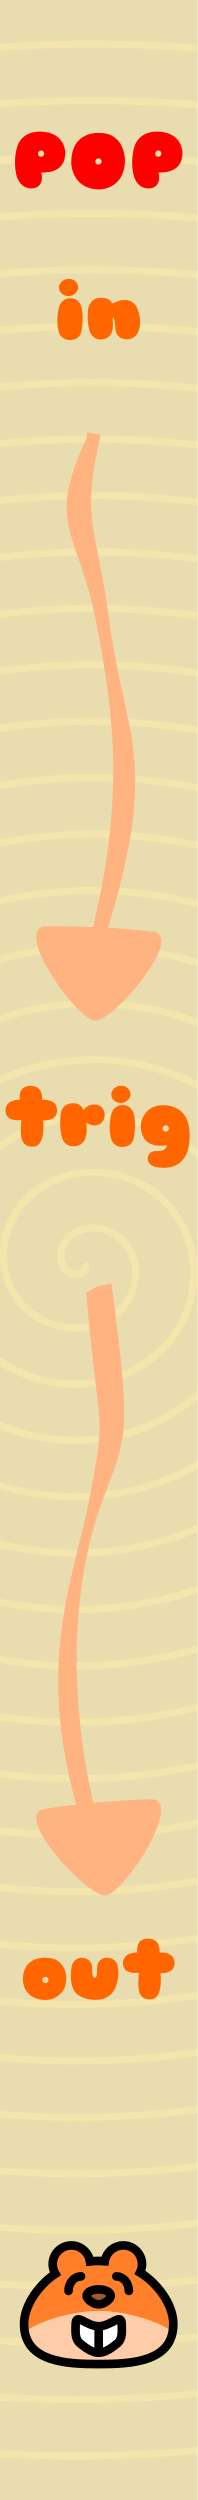
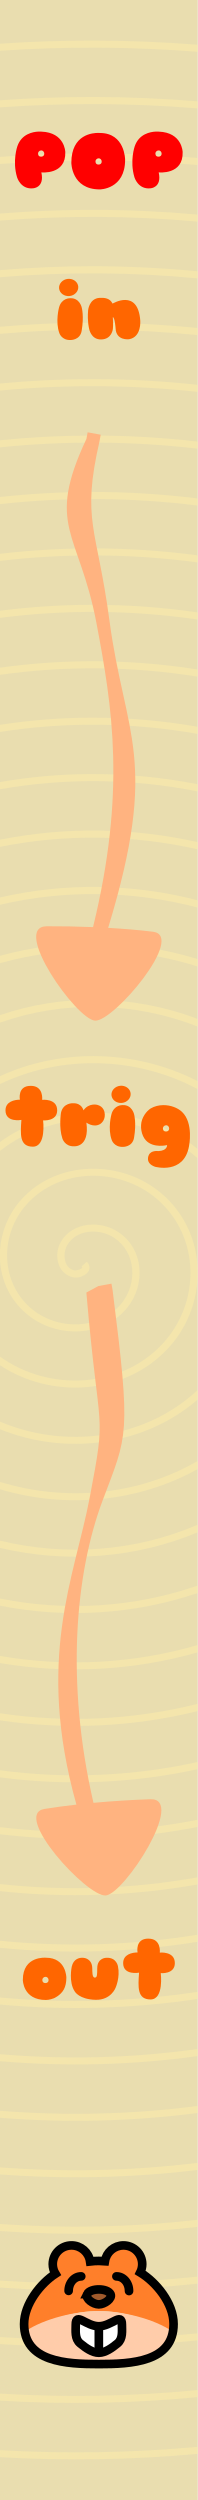
- <svg xmlns="http://www.w3.org/2000/svg" width="30" height="380" viewBox="0 0 7.937 100.542" version="1.1" id="svg8">
-   <defs id="defs2">
-     <marker style="overflow:visible" id="marker4119" refX="0.0" refY="0.0" orient="auto">
-       <path transform="scale(0.8)" style="fill-rule:evenodd;stroke:#ffeca2;stroke-width:1pt;stroke-opacity:1;fill:#ffeca2;fill-opacity:1" d="M 5.77,0.0 L -2.88,5.0 L -2.88,-5.0 L 5.77,0.0 z " id="path4117" />
-     </marker>
-     <marker style="overflow:visible" id="marker4079" refX="0.0" refY="0.0" orient="auto">
-       <path transform="scale(0.8) translate(7.4, 1)" style="fill-rule:evenodd;stroke:#ffeca2;stroke-width:1pt;stroke-opacity:1;fill:#ffeca2;fill-opacity:1" d="M -2.5,-1.0 C -2.5,1.76 -4.74,4.0 -7.5,4.0 C -10.26,4.0 -12.5,1.76 -12.5,-1.0 C -12.5,-3.76 -10.26,-6.0 -7.5,-6.0 C -4.74,-6.0 -2.5,-3.76 -2.5,-1.0 z " id="path4077" />
-     </marker>
-     <marker orient="auto" refY="0.0" refX="0.0" id="TriangleOutL" style="overflow:visible">
-       <path id="path1113" d="M 5.77,0.0 L -2.88,5.0 L -2.88,-5.0 L 5.77,0.0 z " style="fill-rule:evenodd;stroke:#000000;stroke-width:1pt;stroke-opacity:1;fill:#000000;fill-opacity:1" transform="scale(0.8)" />
-     </marker>
-     <marker orient="auto" refY="0.0" refX="0.0" id="TriangleInL" style="overflow:visible">
-       <path id="path1104" d="M 5.77,0.0 L -2.88,5.0 L -2.88,-5.0 L 5.77,0.0 z " style="fill-rule:evenodd;stroke:#000000;stroke-width:1pt;stroke-opacity:1;fill:#000000;fill-opacity:1" transform="scale(-0.8)" />
-     </marker>
-     <clipPath clipPathUnits="userSpaceOnUse" id="clipPath858">
-       <rect d="m 3.542,199.841 -9.396,8.893 14.032,-4.597 -8.294,53.011 -1.07,41.394 -2.434,-2.341 -4.414,3.307 6.934,-55.907 z" y="196.458" x="1.5789471e-08" height="100.542" width="7.938" id="rect860" style="fill:none;stroke:none;stroke-width:0.374;stroke-opacity:1" />
-     </clipPath>
-   </defs>
-   <g id="layer1" transform="translate(0,-196.4583)">
-     <rect style="fill:#e9ddaf;stroke:none;stroke-width:0.372;stroke-opacity:1" id="rect4731" width="7.938" height="100.542" x="0" y="196.458" />
-     <path style="color:#000000;font-style:normal;font-variant:normal;font-weight:normal;font-stretch:normal;font-size:medium;line-height:normal;font-family:sans-serif;font-variant-ligatures:normal;font-variant-position:normal;font-variant-caps:normal;font-variant-numeric:normal;font-variant-alternates:normal;font-feature-settings:normal;text-indent:0;text-align:start;text-decoration:none;text-decoration-line:none;text-decoration-style:solid;text-decoration-color:#000000;letter-spacing:normal;word-spacing:normal;text-transform:none;writing-mode:lr-tb;direction:ltr;text-orientation:mixed;dominant-baseline:auto;baseline-shift:baseline;text-anchor:start;white-space:normal;shape-padding:0;clip-rule:nonzero;display:inline;overflow:visible;visibility:visible;opacity:1;isolation:auto;mix-blend-mode:normal;color-interpolation:sRGB;color-interpolation-filters:linearRGB;solid-color:#000000;solid-opacity:1;vector-effect:none;fill:#ffeeaa;fill-opacity:0.48;fill-rule:evenodd;stroke:none;stroke-width:0.287;stroke-linecap:butt;stroke-linejoin:miter;stroke-miterlimit:4;stroke-dasharray:none;stroke-dashoffset:0;stroke-opacity:1;color-rendering:auto;image-rendering:auto;shape-rendering:auto;text-rendering:auto;enable-background:accumulate" d="m 5.065,195.836 c -13.775,-0.33 -27.67,4.316 -38.223,14.055 -20.839,19.231 -21.75,52.133 -1.788,72.278 19.705,19.886 53.417,20.755 74.056,1.703 20.371,-18.805 21.261,-50.973 1.741,-70.666 -19.264,-19.435 -52.218,-20.282 -72.389,-1.655 -19.903,18.379 -20.771,49.814 -1.691,69.055 18.823,18.983 51.018,19.81 70.721,1.609 19.436,-17.954 20.278,-48.658 1.639,-67.448 -18.382,-18.532 -49.814,-19.334 -69.049,-1.559 -18.968,17.528 -19.789,47.498 -1.592,65.836 17.941,18.08 48.614,18.861 67.382,1.511 18.5,-17.102 19.299,-46.338 1.542,-64.225 -17.5,-17.628 -47.415,-18.389 -65.714,-1.466 -18.032,16.676 -18.808,45.181 -1.493,62.616 17.059,17.177 46.213,17.916 64.045,1.418 17.564,-16.251 18.319,-44.021 1.445,-61.004 -16.618,-16.725 -45.014,-17.442 -62.377,-1.37 -17.096,15.825 -17.827,42.861 -1.394,59.393 16.177,16.274 43.81,16.971 60.705,1.324 16.628,-15.399 17.338,-41.705 1.346,-57.786 -15.735,-15.822 -42.61,-16.495 -59.038,-1.274 -16.16,14.974 -16.847,40.545 -1.296,56.174 15.294,15.371 41.41,16.022 57.37,1.226 15.693,-14.548 16.357,-39.386 1.247,-54.563 -14.853,-14.919 -40.209,-15.55 -55.701,-1.18 -15.225,14.122 -15.868,38.228 -1.199,52.953 14.412,14.468 39.009,15.077 54.033,1.133 14.757,-13.696 15.376,-37.068 1.148,-51.342 -13.971,-14.016 -37.807,-14.603 -52.363,-1.085 -14.289,13.271 -14.885,35.908 -1.098,49.731 13.53,13.565 36.606,14.13 50.694,1.037 13.821,-12.845 14.396,-34.749 1.051,-48.119 -13.089,-13.113 -35.406,-13.658 -49.026,-0.991 -13.353,12.419 -13.906,33.593 -1.001,46.512 12.648,12.662 34.207,13.183 47.359,0.941 12.885,-11.993 13.415,-32.433 0.951,-44.901 -12.207,-12.21 -33.005,-12.711 -45.689,-0.895 -12.418,11.568 -12.927,31.275 -0.904,43.291 11.765,11.758 31.805,12.238 44.022,0.847 11.95,-11.142 12.434,-30.116 0.852,-41.68 -11.324,-11.307 -30.604,-11.764 -42.352,-0.799 -11.482,10.716 -11.943,28.956 -0.802,40.068 10.883,10.855 29.402,11.291 40.682,0.752 11.014,-10.291 11.455,-27.796 0.755,-38.457 -10.442,-10.404 -28.202,-10.82 -39.015,-0.706 -10.546,9.865 -10.964,26.641 -0.705,36.85 10.001,9.952 27.003,10.344 37.347,0.656 10.078,-9.439 10.474,-25.481 0.656,-35.238 -9.56,-9.501 -25.801,-9.871 -35.678,-0.608 -9.61,9.013 -9.983,24.321 -0.606,33.627 9.119,9.049 24.6,9.399 34.008,0.562 9.143,-8.587 9.493,-23.163 0.557,-32.018 -8.677,-8.598 -23.4,-8.926 -32.34,-0.514 -8.675,8.162 -9.002,22.004 -0.507,30.406 8.236,8.146 22.198,8.453 30.671,0.466 8.207,-7.736 8.514,-20.846 0.459,-28.797 -7.795,-7.695 -20.999,-7.979 -29.003,-0.418 -7.739,7.31 -8.024,19.688 -0.41,27.188 7.354,7.243 19.8,7.506 27.336,0.371 7.271,-6.884 7.531,-18.529 0.358,-25.576 -6.913,-6.792 -18.596,-7.033 -25.664,-0.323 -6.803,6.458 -7.043,17.369 -0.311,23.965 6.471,6.34 17.396,6.559 23.996,0.275 6.336,-6.033 6.552,-16.21 0.261,-22.353 -6.03,-5.889 -16.197,-6.088 -22.329,-0.229 -5.868,5.607 -6.062,15.052 -0.211,20.744 5.589,5.437 14.998,5.615 20.661,0.181 5.4,-5.181 5.57,-13.895 0.16,-19.135 -5.147,-4.986 -13.794,-5.14 -18.99,-0.131 -4.932,4.755 -5.082,12.735 -0.112,17.523 4.706,4.534 12.595,4.667 17.322,0.083 4.464,-4.329 4.592,-11.576 0.063,-15.912 -4.265,-4.083 -11.396,-4.194 -15.655,-0.035 -3.997,3.903 -4.1,10.419 -0.011,14.303 3.823,3.632 10.195,3.719 13.985,-0.015 3.529,-3.477 3.61,-9.26 -0.039,-12.691 -3.382,-3.18 -8.996,-3.249 -12.318,0.06 -3.061,3.05 -3.121,8.103 0.088,11.082 2.94,2.729 7.798,2.775 10.65,-0.11 2.594,-2.624 2.63,-6.945 -0.14,-9.471 -2.498,-2.278 -6.598,-2.302 -8.98,0.16 -2.127,2.197 -2.14,5.789 0.192,7.861 2.056,1.827 5.399,1.829 7.311,-0.21 1.659,-1.77 1.651,-4.634 -0.244,-6.252 -1.612,-1.376 -4.204,-1.357 -5.643,0.262 -1.193,1.342 -1.162,3.481 0.3,4.641 1.168,0.927 3.013,0.886 3.976,-0.319 0.728,-0.911 0.673,-2.338 -0.365,-3.031 -0.36,-0.24 -0.812,-0.342 -1.24,-0.287 -0.428,0.055 -0.836,0.275 -1.068,0.679 -0.136,0.237 -0.181,0.535 -0.116,0.81 0.065,0.275 0.26,0.534 0.589,0.614 0.17,0.042 0.348,-0.005 0.498,-0.102 0.075,-0.049 0.147,-0.117 0.173,-0.219 0.026,-0.102 -0.016,-0.219 -0.099,-0.304 l -0.214,0.194 c 0.038,0.039 0.029,0.041 0.028,0.044 -6.975e-4,0.003 -0.012,0.026 -0.05,0.05 -0.075,0.048 -0.234,0.072 -0.265,0.065 -0.217,-0.053 -0.328,-0.204 -0.375,-0.404 -0.047,-0.2 -0.01,-0.444 0.086,-0.612 0.184,-0.321 0.499,-0.49 0.852,-0.535 0.353,-0.045 0.739,0.042 1.035,0.239 0.886,0.592 0.934,1.836 0.3,2.629 -0.853,1.068 -2.511,1.104 -3.559,0.273 -1.327,-1.053 -1.355,-3.013 -0.263,-4.241 1.327,-1.493 3.732,-1.509 5.227,-0.233 1.767,1.508 1.776,4.193 0.222,5.85 -1.798,1.918 -4.957,1.915 -6.897,0.192 -2.207,-1.962 -2.195,-5.376 -0.177,-7.462 2.268,-2.343 6.184,-2.32 8.566,-0.148 2.648,2.415 2.614,6.56 0.129,9.073 -2.737,2.768 -7.411,2.724 -10.236,0.102 -3.089,-2.867 -3.03,-7.742 -0.08,-10.682 3.205,-3.194 8.634,-3.129 11.901,-0.056 3.53,3.32 3.452,8.927 0.035,12.294 -3.674,3.619 -9.862,3.532 -13.571,0.009 -3.971,-3.772 -3.871,-10.11 0.013,-13.903 4.142,-4.045 11.09,-3.937 15.24,0.037 4.412,4.224 4.289,11.295 -0.063,15.514 -4.61,4.47 -12.315,4.34 -16.908,-0.085 -4.853,-4.675 -4.709,-12.478 0.11,-17.124 5.079,-4.896 13.544,-4.745 18.578,0.131 5.294,5.127 5.126,13.664 -0.16,18.735 -5.547,5.322 -14.772,5.148 -20.247,-0.179 -5.735,-5.579 -5.544,-14.847 0.209,-20.344 6.015,-5.747 16,-5.553 21.917,0.225 6.176,6.031 5.962,16.032 -0.259,21.956 -6.483,6.173 -17.226,5.957 -23.584,-0.273 -6.617,-6.482 -6.38,-17.218 0.308,-23.567 6.951,-6.598 18.452,-6.36 25.252,0.321 7.058,6.934 6.8,18.401 -0.356,25.177 -7.419,7.024 -19.681,6.766 -26.922,-0.366 -7.499,-7.386 -7.218,-19.587 0.406,-26.788 7.887,-7.45 20.907,-7.169 28.589,0.414 7.94,7.838 7.638,20.77 -0.453,28.397 -8.355,7.875 -22.135,7.575 -30.259,-0.46 -8.381,-8.289 -8.056,-21.956 0.503,-30.009 8.823,-8.301 23.362,-7.978 31.926,0.508 8.822,8.741 8.474,23.139 -0.552,31.618 -9.291,8.727 -24.588,8.382 -33.594,-0.556 -9.263,-9.192 -8.895,-24.323 0.6,-33.227 9.759,-9.152 25.816,-8.785 35.263,0.604 9.704,9.644 9.313,25.508 -0.649,34.839 -10.227,9.578 -27.045,9.189 -36.933,-0.652 -10.145,-10.096 -9.731,-26.692 0.699,-36.448 10.695,-10.004 28.273,-9.594 38.603,0.697 10.586,10.547 10.149,27.878 -0.749,38.059 -11.163,10.429 -29.5,9.998 -40.27,-0.745 -11.027,-10.999 -10.569,-29.063 0.796,-39.671 11.631,-10.855 30.728,-10.401 41.94,0.793 11.468,11.451 10.988,30.247 -0.846,41.28 -12.098,11.281 -31.954,10.807 -43.607,-0.839 -11.909,-11.902 -11.406,-31.432 0.895,-42.892 12.566,-11.706 33.181,-11.211 45.275,0.887 12.35,12.354 11.826,32.618 -0.943,44.503 -13.034,12.132 -34.411,11.614 -46.947,-0.935 -12.791,-12.805 -12.242,-33.802 0.994,-46.112 13.502,-12.558 35.638,-12.02 48.614,0.981 13.232,13.257 12.66,34.987 -1.044,47.724 -13.97,12.983 -36.864,12.421 -50.282,-1.031 -13.673,-13.709 -13.081,-36.171 1.092,-49.333 14.438,-13.409 38.093,-12.825 51.951,1.078 14.114,14.16 13.499,37.354 -1.141,50.942 -14.906,13.835 -39.319,13.231 -53.619,-1.124 -14.556,-14.612 -13.919,-38.54 1.189,-52.554 15.374,-14.261 40.548,-13.634 55.289,1.172 14.997,15.063 14.337,39.724 -1.238,54.163 -15.842,14.686 -41.774,14.04 -56.956,-1.218 -15.438,-15.515 -14.756,-40.909 1.288,-55.774 16.31,-15.112 43,-14.444 58.624,1.266 15.879,15.966 15.176,42.095 -1.335,57.386 -16.778,15.538 -44.231,14.847 -60.295,-1.314 -16.32,-16.418 -15.592,-43.281 1.387,-58.997 17.246,-15.963 45.457,-15.251 61.963,1.362 16.761,16.87 16.01,44.464 -1.437,60.607 -17.713,16.389 -46.684,15.655 -63.63,-1.409 -17.202,-17.321 -16.431,-45.648 1.484,-62.216 18.181,-16.815 47.912,-16.058 65.3,1.457 17.643,17.773 16.849,46.831 -1.534,63.825 -18.649,17.24 -49.139,16.464 -66.968,-1.503 -18.084,-18.224 -17.269,-48.017 1.581,-65.437 19.117,-17.666 50.367,-16.867 68.637,1.551 18.525,18.676 17.687,49.203 -1.631,67.048 -19.585,18.092 -51.596,17.271 -70.307,-1.599 -18.966,-19.127 -18.104,-50.386 1.683,-68.657 20.053,-18.517 52.822,-17.677 71.974,1.645 19.407,19.579 18.524,51.572 -1.73,70.269 -20.521,18.943 -54.051,18.08 -73.644,-1.693 -19.848,-20.031 -18.942,-52.758 1.78,-71.88 20.989,-19.369 55.277,-18.482 75.312,1.743 20.29,20.482 19.36,53.939 -1.829,73.487 l 0.203,0.204 C 62.037,265.873 62.97,232.238 42.567,211.642 32.494,201.473 18.839,196.166 5.065,195.836 Z" clip-path="url(#clipPath858)" id="path3775" />
-     <g id="g4680" transform="matrix(1.501035,0,0,1.501035,-85.80935,-138.5112)" style="fill:#ff6600">
-       <g id="flowRoot4590" style="font-style:normal;font-weight:normal;font-size:40px;line-height:1.25;font-family:sans-serif;letter-spacing:0px;word-spacing:0px;fill:#ff6600;fill-opacity:1;stroke:none" transform="matrix(0.2645833,0,0,0.2645833,0,196.4583)" aria-label="trig  in  out">
-         <path id="path4618" style="font-style:normal;font-variant:normal;font-weight:normal;font-stretch:normal;font-size:8px;font-family:Sniglet;-inkscape-font-specification:'Sniglet, Normal';font-variant-ligatures:normal;font-variant-caps:normal;font-variant-numeric:normal;font-feature-settings:normal;text-align:center;writing-mode:lr-tb;text-anchor:middle;fill:#ff6600" d="m 222.526,302.363 c 0.152,-0.296 0.248,-0.68 0.248,-1.176 0,0 0,-2.024 -2.064,-2.024 0,0 -2.336,-0.224 -2.336,2.248 0,0 0,2.032 2.336,2.032 0,0 0.376,0 0.808,-0.176 0,0 0.672,-0.28 1.008,-0.904 z m -1.864,-1.264 c 0.2,0 0.312,0.168 0.312,0.336 0,0.184 -0.136,0.296 -0.312,0.296 -0.176,0 -0.304,-0.072 -0.32,-0.296 -0.016,-0.168 0.136,-0.336 0.32,-0.336 z" />
-         <path id="path4620" style="font-style:normal;font-variant:normal;font-weight:normal;font-stretch:normal;font-size:8px;font-family:Sniglet;-inkscape-font-specification:'Sniglet, Normal';font-variant-ligatures:normal;font-variant-caps:normal;font-variant-numeric:normal;font-feature-settings:normal;text-align:center;writing-mode:lr-tb;text-anchor:middle;fill:#ff6600" d="m 224.534,299.179 c 0,0 -0.976,-0.176 -1.216,0.888 0,0 -0.344,1.568 0.312,2.528 0,0 0.44,0.792 2.096,0.832 1.568,0.04 2.024,-1.224 2.024,-1.224 0,0 0.472,-1.048 0.24,-2.16 0,0 -0.128,-0.928 -1.184,-0.872 0,0 -0.904,0 -0.912,1.048 -0.008,0.672 0,0.96 -0.248,0.96 -0.272,0 -0.248,-0.592 -0.256,-0.96 -0.024,-0.984 -0.856,-1.04 -0.856,-1.04 z" />
-         <path id="path4622" style="font-style:normal;font-variant:normal;font-weight:normal;font-stretch:normal;font-size:8px;font-family:Sniglet;-inkscape-font-specification:'Sniglet, Normal';font-variant-ligatures:normal;font-variant-caps:normal;font-variant-numeric:normal;font-feature-settings:normal;text-align:center;writing-mode:lr-tb;text-anchor:middle;fill:#ff6600" d="m 229.971,298.627 c -0.552,0 -1.456,0.192 -1.456,1.08 0,1.272 1.608,0.968 1.608,0.968 -0.104,1.44 -0.208,2.712 1.16,2.712 1.376,0 1.032,-2.664 1.032,-2.664 0,0 1.424,0.128 1.424,-1.016 0,-1.232 -1.52,-1.064 -1.52,-1.064 0,0 0.176,-1.416 -1.152,-1.416 -1.368,-0.008 -1.096,1.4 -1.096,1.4 z" />
-       </g>
-     </g>
-     <g id="g4674" transform="matrix(1.501035,0,0,1.501035,-69.95133,-165.5418)" style="fill:#ff6600">
-       <g aria-label="trig  in  out" transform="matrix(0.2645833,0,0,0.2645833,-10.58333,196.4583)" style="font-style:normal;font-weight:normal;font-size:40px;line-height:1.25;font-family:sans-serif;letter-spacing:0px;word-spacing:0px;fill:#ff6600;fill-opacity:1;stroke:none" id="g4643">
-         <path d="m 224.044,197.987 c -0.048,-0.48 -0.528,-0.824 -1.056,-0.768 -0.536,0.056 -0.928,0.496 -0.88,0.968 0.056,0.48 0.52,0.824 1.064,0.768 0.528,-0.056 0.92,-0.496 0.872,-0.968 z m 0.344,4.496 c 0.256,-1.504 0.008,-2.36 0.008,-2.36 0,0 -0.2,-1 -1.184,-0.944 0,0 -0.848,-0.04 -1.112,0.936 0,0 -0.392,1.44 0.032,2.6 0,0 0.232,0.728 1.136,0.696 0,0 0.96,0.024 1.12,-0.928 z" style="font-style:normal;font-variant:normal;font-weight:normal;font-stretch:normal;font-size:8px;font-family:Sniglet;-inkscape-font-specification:'Sniglet, Normal';font-variant-ligatures:normal;font-variant-caps:normal;font-variant-numeric:normal;font-feature-settings:normal;text-align:center;writing-mode:lr-tb;text-anchor:middle;fill:#ff6600" id="path4633" />
-         <path d="m 230.314,201.451 c -0.232,-3.288 -2.8,-1.728 -2.8,-1.728 -0.144,-0.248 -0.368,-0.64 -1.304,-0.584 -1.072,0.064 -1.168,1.264 -1.168,1.264 -0.096,1.128 0.096,1.84 0.096,1.84 0,0 0.168,1.128 1.216,1.112 1.104,-0.016 1.192,-1.072 1.192,-1.072 0,0 0.056,-0.408 -0.008,-1.184 0.208,0 0.28,1.128 0.28,1.128 0.056,1.288 1.376,1.104 1.368,1.104 1.272,-0.224 1.128,-1.88 1.128,-1.88 z" style="font-style:normal;font-variant:normal;font-weight:normal;font-stretch:normal;font-size:8px;font-family:Sniglet;-inkscape-font-specification:'Sniglet, Normal';font-variant-ligatures:normal;font-variant-caps:normal;font-variant-numeric:normal;font-feature-settings:normal;text-align:center;writing-mode:lr-tb;text-anchor:middle;fill:#ff6600" id="path4635" />
-       </g>
-     </g>
-     <g aria-label="trig  in  out" transform="matrix(0.3971489,0,0,0.3971489,-85.85878,201.5143)" style="font-style:normal;font-weight:normal;font-size:40px;line-height:1.25;font-family:sans-serif;letter-spacing:0px;word-spacing:0px;fill:#ff6600;fill-opacity:1;stroke:none" id="g4663">
-       <g id="g4669" style="fill:#ff6600">
-         <path id="path4645" style="font-style:normal;font-variant:normal;font-weight:normal;font-stretch:normal;font-size:8px;font-family:Sniglet;-inkscape-font-specification:'Sniglet, Normal';font-variant-ligatures:normal;font-variant-caps:normal;font-variant-numeric:normal;font-feature-settings:normal;text-align:center;writing-mode:lr-tb;text-anchor:middle;fill:#ff6600" d="m 218.198,98.627 c -0.552,0 -1.456,0.192 -1.456,1.08 0,1.272 1.608,0.968 1.608,0.968 -0.104,1.44 -0.208,2.712 1.16,2.712 1.376,0 1.032,-2.664 1.032,-2.664 0,0 1.424,0.128 1.424,-1.016 0,-1.232 -1.52,-1.064 -1.52,-1.064 0,0 0.176,-1.416 -1.152,-1.416 -1.368,-0.008 -1.096,1.4 -1.096,1.4 z" />
-         <path id="path4647" style="font-style:normal;font-variant:normal;font-weight:normal;font-stretch:normal;font-size:8px;font-family:Sniglet;-inkscape-font-specification:'Sniglet, Normal';font-variant-ligatures:normal;font-variant-caps:normal;font-variant-numeric:normal;font-feature-settings:normal;text-align:center;writing-mode:lr-tb;text-anchor:middle;fill:#ff6600" d="m 224.625,99.707 c 0,0 -0.16,-0.752 -1.056,-0.72 0,0 -0.992,-0.056 -1.216,0.96 0,0 -0.24,1.48 0.144,2.624 0,0 0.248,0.8 1.152,0.776 0,0 1.624,0.176 1.272,-2.4 0,0 0.712,0.544 1.384,0.152 0,0 0.504,-0.28 0.48,-0.968 -0.008,-0.28 -0.12,-0.816 -0.768,-0.984 0,0 -0.84,-0.224 -1.392,0.56 z" />
-         <path id="path4649" style="font-style:normal;font-variant:normal;font-weight:normal;font-stretch:normal;font-size:8px;font-family:Sniglet;-inkscape-font-specification:'Sniglet, Normal';font-variant-ligatures:normal;font-variant-caps:normal;font-variant-numeric:normal;font-feature-settings:normal;text-align:center;writing-mode:lr-tb;text-anchor:middle;fill:#ff6600" d="m 229.396,97.987 c -0.048,-0.48 -0.528,-0.824 -1.056,-0.768 -0.536,0.056 -0.928,0.496 -0.88,0.968 0.056,0.48 0.52,0.824 1.064,0.768 0.528,-0.056 0.92,-0.496 0.872,-0.968 z m 0.344,4.496 c 0.256,-1.504 0.008,-2.36 0.008,-2.36 0,0 -0.2,-1 -1.184,-0.944 0,0 -0.848,-0.04 -1.112,0.936 0,0 -0.392,1.44 0.032,2.6 0,0 0.232,0.728 1.136,0.696 0,0 0.96,0.024 1.12,-0.928 z" />
-         <path id="path4651" style="font-style:normal;font-variant:normal;font-weight:normal;font-stretch:normal;font-size:8px;font-family:Sniglet;-inkscape-font-specification:'Sniglet, Normal';font-variant-ligatures:normal;font-variant-caps:normal;font-variant-numeric:normal;font-feature-settings:normal;text-align:center;writing-mode:lr-tb;text-anchor:middle;fill:#ff6600" d="m 231.857,105.419 c 0,0 2.928,0.824 3.44,-2.08 0,0 0.488,-2.344 -0.712,-3.48 -0.704,-0.664 -2.12,-0.96 -3.176,-0.336 0,0 -0.568,0.336 -0.856,1.136 -0.232,0.664 -0.08,1.6 0.392,2.096 0.768,0.816 2.136,0.472 2.136,0.472 0,0 0.056,0.568 -0.888,0.608 0,0 -0.728,-0.112 -0.96,0.4 0,0 -0.432,0.808 0.624,1.184 z m 1.12,-4.2 c 0.2,0 0.312,0.168 0.312,0.336 0,0.184 -0.136,0.296 -0.312,0.296 -0.176,0 -0.304,-0.072 -0.32,-0.296 -0.016,-0.168 0.136,-0.336 0.32,-0.336 z" />
-       </g>
-     </g>
-     <g id="g6041" style="fill:#ffb380;stroke:none" transform="translate(0,-0.6303553)">
-       <path style="color:#000000;font-style:normal;font-variant:normal;font-weight:normal;font-stretch:normal;font-size:medium;line-height:normal;font-family:sans-serif;font-variant-ligatures:normal;font-variant-position:normal;font-variant-caps:normal;font-variant-numeric:normal;font-variant-alternates:normal;font-feature-settings:normal;text-indent:0;text-align:start;text-decoration:none;text-decoration-line:none;text-decoration-style:solid;text-decoration-color:#000000;letter-spacing:normal;word-spacing:normal;text-transform:none;writing-mode:lr-tb;direction:ltr;text-orientation:mixed;dominant-baseline:auto;baseline-shift:baseline;text-anchor:start;white-space:normal;shape-padding:0;clip-rule:nonzero;display:inline;overflow:visible;visibility:visible;opacity:1;isolation:auto;mix-blend-mode:normal;color-interpolation:sRGB;color-interpolation-filters:linearRGB;solid-color:#000000;solid-opacity:1;vector-effect:none;fill:#ffb380;fill-opacity:1;fill-rule:nonzero;stroke:none;stroke-width:0.533;stroke-linecap:square;stroke-linejoin:miter;stroke-miterlimit:4;stroke-dasharray:none;stroke-dashoffset:0;stroke-opacity:1;color-rendering:auto;image-rendering:auto;shape-rendering:auto;text-rendering:auto;enable-background:accumulate" d="m 3.518,214.475 -0.047,0.264 c -1.655,3.528 -0.297,3.727 0.398,7.39 0.695,3.663 1.255,7.213 -0.393,13.258 l -0.07,0.258 0.514,0.141 0.07,-0.258 c 2.58,-7.86 1.057,-8.566 0.402,-13.498 -0.492,-3.707 -1.131,-3.994 -0.396,-7.197 l 0.047,-0.262 z" id="path137" />
-       <path style="fill:#ffb380;fill-opacity:1;fill-rule:evenodd;stroke:none;stroke-width:0.427pt;stroke-opacity:1" d="m 3.82,238.136 c -0.749,-0.037 -3.389,-3.789 -1.941,-3.796 1.399,-0.006 2.867,0.048 4.262,0.219 1.333,0.164 -1.571,3.613 -2.32,3.577 z" id="path6047" />
-     </g>
-     <g id="g6096" transform="translate(0,39.95789)" style="fill:#ffb380">
-       <path id="path6092" d="m 4.476,208.125 0.047,0.264 c 0.745,5.913 0.6,5.783 -0.398,8.449 -1.308,3.491 -1.601,8.974 0.393,14.845 l 0.07,0.258 -0.514,0.141 -0.07,-0.258 C 0.946,224.137 2.903,220.412 3.601,216.738 c 0.698,-3.674 0.381,-2.25 -0.133,-8.255 l 0.482,-0.262 z" style="color:#000000;font-style:normal;font-variant:normal;font-weight:normal;font-stretch:normal;font-size:medium;line-height:normal;font-family:sans-serif;font-variant-ligatures:normal;font-variant-position:normal;font-variant-caps:normal;font-variant-numeric:normal;font-variant-alternates:normal;font-feature-settings:normal;text-indent:0;text-align:start;text-decoration:none;text-decoration-line:none;text-decoration-style:solid;text-decoration-color:#000000;letter-spacing:normal;word-spacing:normal;text-transform:none;writing-mode:lr-tb;direction:ltr;text-orientation:mixed;dominant-baseline:auto;baseline-shift:baseline;text-anchor:start;white-space:normal;shape-padding:0;clip-rule:nonzero;display:inline;overflow:visible;visibility:visible;opacity:1;isolation:auto;mix-blend-mode:normal;color-interpolation:sRGB;color-interpolation-filters:linearRGB;solid-color:#000000;solid-opacity:1;vector-effect:none;fill:#ffb380;fill-opacity:1;fill-rule:nonzero;stroke:none;stroke-width:0.533;stroke-linecap:square;stroke-linejoin:miter;stroke-miterlimit:4;stroke-dasharray:none;stroke-dashoffset:0;stroke-opacity:1;color-rendering:auto;image-rendering:auto;shape-rendering:auto;text-rendering:auto;enable-background:accumulate" />
-       <path id="path6094" d="m 4.249,232.73 c 0.747,-0.067 3.234,-3.922 1.787,-3.871 -1.398,0.05 -2.863,0.163 -4.249,0.39 -1.325,0.217 1.715,3.547 2.462,3.481 z" style="fill:#ffb380;fill-opacity:1;fill-rule:evenodd;stroke:none;stroke-width:0.427pt;stroke-opacity:1" />
-     </g>
-     <g id="g1070" transform="matrix(0.03934426,0,0,0.03934426,2.282511,279.4921)">
+ <svg xmlns="http://www.w3.org/2000/svg" width="10.16mm" height="128.5mm" viewBox="0 0 10.16 128.5" version="1.1" id="svg8">
+   <defs id="defs2" />
+   <g id="layer1" transform="translate(0,-168.5)" style="display:inline">
+     <rect style="fill:#e9ddaf;stroke:none;stroke-width:0.475;stroke-opacity:1" id="rect4731" width="10.16" height="128.5" x="0" y="168.5" />
+     <path style="color:#000000;font-style:normal;font-variant:normal;font-weight:normal;font-stretch:normal;font-size:medium;line-height:normal;font-family:sans-serif;font-variant-ligatures:normal;font-variant-position:normal;font-variant-caps:normal;font-variant-numeric:normal;font-variant-alternates:normal;font-feature-settings:normal;text-indent:0;text-align:start;text-decoration:none;text-decoration-line:none;text-decoration-style:solid;text-decoration-color:#000000;letter-spacing:normal;word-spacing:normal;text-transform:none;writing-mode:lr-tb;direction:ltr;text-orientation:mixed;dominant-baseline:auto;baseline-shift:baseline;text-anchor:start;white-space:normal;shape-padding:0;clip-rule:nonzero;display:inline;overflow:visible;visibility:visible;opacity:1;isolation:auto;mix-blend-mode:normal;color-interpolation:sRGB;color-interpolation-filters:linearRGB;solid-color:#000000;solid-opacity:1;vector-effect:none;fill:#ffeeaa;fill-opacity:0.48;fill-rule:evenodd;stroke:none;stroke-width:1.388;stroke-linecap:butt;stroke-linejoin:miter;stroke-miterlimit:4;stroke-dasharray:none;stroke-dashoffset:0;stroke-opacity:1;color-rendering:auto;image-rendering:auto;shape-rendering:auto;text-rendering:auto;enable-background:accumulate" clip-path="none" d="M 18.197,7.881 C 12.127,7.874 6.057,8.079 0,8.49 V 9.861 C 12.784,8.989 25.627,9.065 38.4,10.062 V 8.691 C 31.679,8.169 24.939,7.889 18.197,7.881 Z m -0.062,10.957 C 12.085,18.832 6.036,19.055 0,19.484 v 1.375 c 12.783,-0.915 25.629,-0.843 38.4,0.203 v -1.375 C 31.66,19.139 24.898,18.844 18.135,18.838 Z m -0.062,10.963 C 12.043,29.797 6.014,30.032 0,30.482 v 1.375 C 12.781,30.895 25.632,30.963 38.4,32.062 V 30.686 C 31.64,30.107 24.857,29.805 18.072,29.801 Z m -0.057,10.965 C 12.004,40.763 5.994,41.013 0,41.486 v 1.367 c 12.778,-1.016 25.636,-0.956 38.4,0.201 V 41.689 C 31.623,41.079 24.82,40.768 18.016,40.766 Z m -0.061,10.957 C 11.963,51.722 5.972,51.983 0,52.482 v 1.375 c 12.775,-1.075 25.64,-0.998 38.4,0.225 V 52.703 C 31.605,52.056 24.781,51.723 17.955,51.723 Z m -0.057,10.961 C 11.925,62.685 5.952,62.955 0,63.482 v 1.375 C 12.771,63.717 25.645,63.809 38.4,65.105 V 63.727 C 31.588,63.039 24.744,62.682 17.898,62.684 Z m -0.068,10.967 C 11.878,73.654 5.927,73.942 0,74.502 V 75.875 c 12.767,-1.215 25.65,-1.128 38.4,0.252 V 74.754 C 31.569,74.021 24.699,73.646 17.83,73.65 Z m -0.057,10.963 C 11.839,84.62 5.906,84.931 0,85.527 v 1.375 c 12.761,-1.301 25.657,-1.215 38.4,0.258 v -1.375 C 31.553,85 24.664,84.606 17.773,84.613 Z m -0.057,10.955 C 11.8,95.578 5.884,95.912 0,96.551 v 1.379 c 12.755,-1.399 25.665,-1.299 38.4,0.283 v -1.381 C 31.539,95.987 24.628,95.557 17.717,95.568 Z m -0.066,10.967 C 11.754,106.548 5.858,106.9 0,107.588 v 1.377 c 12.746,-1.511 25.677,-1.409 38.4,0.299 v -1.377 c -6.878,-0.914 -13.814,-1.367 -20.75,-1.352 z m -0.057,10.961 C 11.713,117.513 5.835,117.903 0,118.648 v 1.385 c 12.737,-1.646 25.689,-1.533 38.4,0.322 v -1.385 c -6.89,-0.996 -13.849,-1.494 -20.807,-1.475 z m -0.057,10.963 C 11.672,128.481 5.809,128.898 0,129.713 v 1.385 c 12.723,-1.805 25.707,-1.677 38.4,0.355 v -1.393 c -6.9,-1.091 -13.882,-1.628 -20.863,-1.602 z m -0.068,10.959 C 11.622,139.445 5.78,139.915 0,140.812 v 1.383 c 12.705,-1.999 25.729,-1.867 38.4,0.379 v -1.385 C 31.49,139.98 24.478,139.385 17.469,139.418 Z M 17.412,150.375 C 11.578,150.41 5.749,150.931 0,151.932 v 1.395 c 12.679,-2.24 25.761,-2.091 38.4,0.42 v -1.396 C 31.488,150.996 24.447,150.333 17.412,150.375 Z m 2.057,10.973 C 12.941,161.249 6.407,161.855 0,163.125 v 1.391 c 12.645,-2.547 25.804,-2.369 38.4,0.48 v -1.4 c -6.22,-1.384 -12.569,-2.152 -18.932,-2.248 z m -0.338,10.957 C 12.702,172.22 6.269,172.91 0,174.352 v 1.414 c 12.59,-2.953 25.872,-2.749 38.4,0.545 v -1.42 c -6.299,-1.625 -12.779,-2.5 -19.27,-2.586 z m -0.338,10.955 C 12.456,183.194 6.116,184.001 0,185.682 v 1.432 c 12.5,-3.516 25.981,-3.266 38.4,0.645 v -1.441 c -6.358,-1.955 -12.978,-2.988 -19.607,-3.057 z m -0.338,10.959 C 12.193,194.179 5.935,195.177 0,197.209 v 1.453 c 12.339,-4.355 26.178,-4.053 38.4,0.766 v -1.473 c -6.374,-2.437 -13.158,-3.693 -19.945,-3.736 z m -0.344,10.947 C 11.889,205.163 5.681,206.458 0,209.066 v 1.531 c 12.005,-5.762 26.585,-5.333 38.4,0.986 v -1.551 c -6.29,-3.22 -13.295,-4.864 -20.289,-4.867 z m -0.346,10.953 C 11.459,216.185 5.2,218.077 0,221.852 v 1.73 c 11.063,-8.706 27.757,-7.964 38.4,1.439 v -1.814 c -5.862,-4.762 -13.278,-7.165 -20.635,-7.088 z m -0.359,10.939 c -4.979,0.17 -9.856,2.148 -13.338,6.059 C 1.596,235.894 0.22,239.379 0,242.895 v 1.979 c 0.253,4.016 2.047,7.908 5.52,10.66 5.65,4.477 14.578,4.28 19.234,-1.537 3.524,-4.402 3.257,-11.292 -1.764,-14.643 -1.739,-1.161 -3.931,-1.654 -6.002,-1.389 -2.071,0.265 -4.043,1.329 -5.166,3.279 -0.659,1.144 -0.876,2.584 -0.562,3.912 0.313,1.328 1.259,2.579 2.85,2.967 0.825,0.201 1.683,-0.025 2.41,-0.494 0.364,-0.234 0.71,-0.564 0.834,-1.055 0.124,-0.491 -0.075,-1.056 -0.479,-1.469 l -1.033,0.936 c 0.186,0.19 0.138,0.197 0.135,0.211 -0.003,0.015 -0.059,0.123 -0.24,0.24 -0.363,0.234 -1.134,0.349 -1.283,0.312 -1.049,-0.256 -1.588,-0.983 -1.816,-1.951 -0.228,-0.968 -0.05,-2.145 0.418,-2.957 0.892,-1.549 2.413,-2.365 4.121,-2.584 1.708,-0.218 3.578,0.201 5.01,1.156 4.287,2.861 4.518,8.869 1.451,12.701 -4.129,5.158 -12.149,5.336 -17.219,1.318 -6.417,-5.086 -6.553,-14.557 -1.273,-20.486 6.42,-7.211 18.053,-7.289 25.285,-1.125 8.548,7.286 8.593,20.252 1.076,28.258 C 23.361,269.81 9.441,270.35 0,263.547 v 1.678 c 9.973,6.586 24.129,5.794 32.549,-3.174 3.701,-3.941 5.683,-9.006 5.852,-14.086 v -1.438 c -0.189,-5.454 -2.488,-10.805 -7.031,-14.678 -3.9,-3.324 -8.983,-4.961 -13.963,-4.791 z m 20.994,42.984 C 28.07,279.667 12.639,281.553 0,276.178 v 1.473 c 12.641,5.137 27.818,3.368 38.4,-5.756 z m 0,13.777 C 26.842,290.522 12.684,291.797 0,287.881 v 1.434 c 12.688,3.793 26.756,2.558 38.4,-3.918 z m 0,12.385 C 26.36,301.407 12.717,302.393 0,299.293 v 1.408 c 12.721,3.023 26.319,2.047 38.4,-3.023 z m 0,11.816 C 26.114,312.292 12.741,313.111 0,310.541 v 1.393 c 12.742,2.52 26.091,1.717 38.4,-2.463 z m 0,11.557 C 25.97,323.206 12.756,323.894 0,321.695 v 1.383 c 12.757,2.162 25.956,1.485 38.4,-2.08 z m 0,11.418 C 25.882,334.151 12.763,334.751 0,332.83 v 1.381 c 12.764,1.893 25.873,1.304 38.4,-1.803 z m 0,11.299 C 25.821,345.088 12.769,345.617 0,343.91 v 1.375 c 12.77,1.685 25.814,1.164 38.4,-1.592 z m 0,11.221 C 25.777,356.022 12.774,356.494 0,354.957 v 1.381 c 12.775,1.52 25.772,1.056 38.4,-1.42 z m 0,11.184 C 25.746,366.972 12.778,367.408 0,366.01 v 1.373 c 12.778,1.383 25.742,0.953 38.4,-1.295 z m 0,11.146 C 25.722,377.925 12.781,378.31 0,377.027 v 1.369 c 12.781,1.27 25.719,0.889 38.4,-1.17 z m 0,11.105 C 25.703,388.868 12.784,389.231 0,388.047 v 1.373 c 12.784,1.174 25.701,0.811 38.4,-1.088 z m 0,11.104 C 25.688,399.832 12.785,400.161 0,399.061 v 1.365 c 12.786,1.091 25.687,0.768 38.4,-0.994 z m 0,11.062 C 25.676,410.774 12.787,411.081 0,410.053 v 1.365 c 12.788,1.02 25.675,0.713 38.4,-0.932 z m 0,11.057 C 25.667,421.726 12.789,422.015 0,421.051 v 1.369 c 12.789,0.957 25.665,0.671 38.4,-0.869 z m 0,11.057 C 25.659,432.69 12.789,432.957 0,432.049 v 1.371 c 12.79,0.902 25.658,0.637 38.4,-0.812 z m 0,11.035 C 25.652,443.643 12.791,443.906 0,443.047 v 1.363 c 12.791,0.854 25.651,0.592 38.4,-0.775 z m 0,11.021 C 25.647,454.591 12.791,454.836 0,454.021 v 1.369 c 12.792,0.809 25.646,0.565 38.4,-0.73 z m 0,11.023 C 25.642,465.548 12.792,465.776 0,465.002 v 1.367 c 12.792,0.769 25.641,0.543 38.4,-0.688 z m 0,11.029 C 25.638,476.518 12.793,476.726 0,475.988 v 1.361 c 12.793,0.734 25.637,0.528 38.4,-0.643 z" transform="matrix(0.2645833,0,0,0.2645833,0,168.5)" id="path3775" />
+     <path style="font-style:normal;font-variant:normal;font-weight:normal;font-stretch:normal;font-size:8px;line-height:1.25;font-family:Sniglet;-inkscape-font-specification:'Sniglet, Normal';font-variant-ligatures:normal;font-variant-caps:normal;font-variant-numeric:normal;font-feature-settings:normal;text-align:center;letter-spacing:0px;word-spacing:0px;writing-mode:lr-tb;text-anchor:middle;fill:#ff6600;fill-opacity:1;stroke:none;stroke-width:0.508" d="m 7.627,268.145 c -0.695,-0.004 -0.557,0.711 -0.557,0.711 -0.281,0 -0.74,0.098 -0.74,0.548 0,0.646 0.818,0.491 0.818,0.491 -0.053,0.731 -0.106,1.377 0.59,1.377 0.699,0 0.525,-1.352 0.525,-1.352 0,0 0.724,0.065 0.724,-0.515 0,-0.625 -0.773,-0.541 -0.773,-0.541 0,0 0.089,-0.718 -0.586,-0.718 z m -5.265,0.982 c 0,0 -1.188,-0.114 -1.188,1.141 0,0 1.73e-5,1.031 1.188,1.031 0,0 0.191,-6e-5 0.411,-0.089 0,0 0.341,-0.142 0.512,-0.459 0.077,-0.15 0.126,-0.345 0.126,-0.597 0,0 2.036e-4,-1.027 -1.049,-1.027 z m 1.864,0.002 c -0.145,1.9e-4 -0.447,0.051 -0.538,0.456 0,0 -0.175,0.796 0.159,1.283 0,0 0.224,0.402 1.066,0.422 0.797,0.02 1.029,-0.621 1.029,-0.621 0,0 0.24,-0.532 0.122,-1.096 0,0 -0.065,-0.471 -0.602,-0.443 0,0 -0.459,-2.1e-4 -0.464,0.532 -0.004,0.341 -1.92e-5,0.487 -0.126,0.487 -0.138,0 -0.126,-0.301 -0.13,-0.487 -0.012,-0.499 -0.435,-0.528 -0.435,-0.528 0,0 -0.031,-0.006 -0.08,-0.006 z m -1.888,0.98 c 0.102,0 0.159,0.085 0.159,0.171 0,0.093 -0.069,0.15 -0.159,0.15 -0.089,0 -0.155,-0.037 -0.163,-0.15 -0.008,-0.085 0.069,-0.171 0.163,-0.171 z" id="path4618" />
+     <path style="font-style:normal;font-variant:normal;font-weight:normal;font-stretch:normal;font-size:8px;line-height:1.25;font-family:Sniglet;-inkscape-font-specification:'Sniglet, Normal';font-variant-ligatures:normal;font-variant-caps:normal;font-variant-numeric:normal;font-feature-settings:normal;text-align:center;letter-spacing:0px;word-spacing:0px;writing-mode:lr-tb;text-anchor:middle;fill:#ff6600;fill-opacity:1;stroke:none;stroke-width:0.508" d="m 3.584,182.833 c -0.032,-0.002 -0.066,-0.002 -0.099,0.002 -0.272,0.028 -0.472,0.252 -0.448,0.491 0.028,0.244 0.265,0.418 0.541,0.39 0.268,-0.028 0.468,-0.252 0.443,-0.491 -0.021,-0.213 -0.211,-0.373 -0.438,-0.391 z m 1.701,0.976 c -0.049,-0.004 -0.103,-0.004 -0.162,5.3e-4 -0.545,0.032 -0.594,0.641 -0.594,0.641 -0.049,0.573 0.049,0.934 0.049,0.934 0,0 0.085,0.572 0.618,0.564 0.561,-0.008 0.606,-0.544 0.606,-0.544 0,0 0.028,-0.207 -0.004,-0.601 0.106,0 0.143,0.573 0.143,0.573 0.028,0.654 0.699,0.56 0.695,0.56 0.647,-0.114 0.574,-0.954 0.574,-0.954 -0.118,-1.669 -1.423,-0.877 -1.423,-0.877 -0.064,-0.11 -0.159,-0.276 -0.501,-0.297 z m -1.686,0.021 c 0,0 -0.431,-0.02 -0.565,0.475 0,0 -0.199,0.731 0.017,1.319 0,0 0.118,0.37 0.577,0.353 0,0 0.488,0.011 0.569,-0.471 0.13,-0.763 0.004,-1.198 0.004,-1.198 0,0 -0.102,-0.507 -0.602,-0.479 z" id="path4633" />
+     <path style="font-style:normal;font-variant:normal;font-weight:normal;font-stretch:normal;font-size:8px;line-height:1.25;font-family:Sniglet;-inkscape-font-specification:'Sniglet, Normal';font-variant-ligatures:normal;font-variant-caps:normal;font-variant-numeric:normal;font-feature-settings:normal;text-align:center;letter-spacing:0px;word-spacing:0px;writing-mode:lr-tb;text-anchor:middle;fill:#ff6600;fill-opacity:1;stroke:none;stroke-width:0.508" d="m 6.277,224.307 c -0.032,-0.003 -0.066,-0.002 -0.099,0.002 -0.272,0.028 -0.472,0.252 -0.448,0.491 0.028,0.244 0.265,0.418 0.541,0.39 0.268,-0.028 0.468,-0.252 0.443,-0.491 -0.021,-0.213 -0.211,-0.373 -0.438,-0.391 z m -4.698,0.006 c -0.695,-0.004 -0.557,0.711 -0.557,0.711 -0.281,0 -0.74,0.098 -0.74,0.548 0,0.646 0.818,0.491 0.818,0.491 -0.053,0.731 -0.106,1.376 0.59,1.376 0.699,0 0.525,-1.352 0.525,-1.352 0,0 0.724,0.065 0.724,-0.516 0,-0.625 -0.773,-0.54 -0.773,-0.54 0,0 0.09,-0.719 -0.585,-0.719 z m 2.174,0.893 c 0,0 -0.504,-0.028 -0.618,0.487 0,0 -0.122,0.751 0.073,1.332 0,0 0.126,0.406 0.585,0.394 0,0 0.826,0.089 0.647,-1.218 0,0 0.362,0.276 0.703,0.077 0,0 0.256,-0.142 0.244,-0.491 -0.004,-0.142 -0.061,-0.414 -0.39,-0.499 0,0 -0.427,-0.114 -0.707,0.284 0,0 -0.081,-0.382 -0.537,-0.365 z m 2.539,0.097 c 0,0 -0.431,-0.02 -0.565,0.475 0,0 -0.2,0.731 0.016,1.319 0,0 0.118,0.37 0.578,0.353 0,0 0.488,0.012 0.569,-0.471 0.13,-0.763 0.004,-1.198 0.004,-1.198 0,0 -0.102,-0.507 -0.602,-0.479 z m 2.099,5.1e-4 c -0.224,0.002 -0.451,0.055 -0.652,0.174 0,0 -0.289,0.171 -0.436,0.577 -0.118,0.337 -0.04,0.812 0.199,1.064 0.39,0.414 1.086,0.239 1.086,0.239 0,0 0.029,0.288 -0.451,0.309 0,0 -0.37,-0.057 -0.488,0.203 0,0 -0.22,0.41 0.317,0.601 0,0 1.488,0.418 1.749,-1.056 0,0 0.248,-1.19 -0.362,-1.766 -0.224,-0.211 -0.589,-0.348 -0.962,-0.345 z m 0.145,1.035 c 0.102,0 0.159,0.085 0.159,0.171 0,0.093 -0.069,0.15 -0.159,0.15 -0.089,0 -0.155,-0.037 -0.163,-0.15 -0.008,-0.085 0.069,-0.171 0.163,-0.171 z" id="path4645" />
+     <path id="path137" d="m 4.503,190.721 -0.06,0.337 c -2.119,4.509 -0.38,4.763 0.51,9.445 0.839,4.413 1.521,8.702 -0.17,15.65 -0.799,-0.032 -1.597,-0.047 -2.378,-0.043 -1.853,0.008 1.526,4.804 2.485,4.851 v 5.3e-4 c 0.959,0.047 4.676,-4.362 2.97,-4.571 -0.754,-0.093 -1.527,-0.153 -2.301,-0.198 2.649,-8.7 0.859,-9.831 0.064,-15.817 -0.63,-4.738 -1.448,-5.105 -0.507,-9.198 l 0.06,-0.334 z" style="color:#000000;font-style:normal;font-variant:normal;font-weight:normal;font-stretch:normal;font-size:medium;line-height:normal;font-family:sans-serif;font-variant-ligatures:normal;font-variant-position:normal;font-variant-caps:normal;font-variant-numeric:normal;font-variant-alternates:normal;font-feature-settings:normal;text-indent:0;text-align:start;text-decoration:none;text-decoration-line:none;text-decoration-style:solid;text-decoration-color:#000000;letter-spacing:normal;word-spacing:normal;text-transform:none;writing-mode:lr-tb;direction:ltr;text-orientation:mixed;dominant-baseline:auto;baseline-shift:baseline;text-anchor:start;white-space:normal;shape-padding:0;clip-rule:nonzero;display:inline;overflow:visible;visibility:visible;opacity:1;isolation:auto;mix-blend-mode:normal;color-interpolation:sRGB;color-interpolation-filters:linearRGB;solid-color:#000000;solid-opacity:1;vector-effect:none;fill:#ffb380;fill-opacity:1;fill-rule:nonzero;stroke:none;stroke-width:0.682;stroke-linecap:square;stroke-linejoin:miter;stroke-miterlimit:4;stroke-dasharray:none;stroke-dashoffset:0;stroke-opacity:1;color-rendering:auto;image-rendering:auto;shape-rendering:auto;text-rendering:auto;enable-background:accumulate" />
+     <path id="path6092" d="m 5.729,234.48 -0.672,0.122 -0.618,0.334 c 0.657,7.675 1.063,5.855 0.17,10.551 -0.779,4.099 -2.786,8.248 -0.682,15.77 -0.552,0.063 -1.101,0.134 -1.64,0.222 -1.696,0.278 2.195,4.534 3.151,4.448 0.956,-0.085 4.139,-5.013 2.288,-4.947 -0.959,0.034 -1.942,0.095 -2.922,0.185 -1.429,-6.178 -0.943,-11.775 0.474,-15.55 1.279,-3.407 1.464,-3.241 0.51,-10.798 z" style="color:#000000;font-style:normal;font-variant:normal;font-weight:normal;font-stretch:normal;font-size:medium;line-height:normal;font-family:sans-serif;font-variant-ligatures:normal;font-variant-position:normal;font-variant-caps:normal;font-variant-numeric:normal;font-variant-alternates:normal;font-feature-settings:normal;text-indent:0;text-align:start;text-decoration:none;text-decoration-line:none;text-decoration-style:solid;text-decoration-color:#000000;letter-spacing:normal;word-spacing:normal;text-transform:none;writing-mode:lr-tb;direction:ltr;text-orientation:mixed;dominant-baseline:auto;baseline-shift:baseline;text-anchor:start;white-space:normal;shape-padding:0;clip-rule:nonzero;display:inline;overflow:visible;visibility:visible;opacity:1;isolation:auto;mix-blend-mode:normal;color-interpolation:sRGB;color-interpolation-filters:linearRGB;solid-color:#000000;solid-opacity:1;vector-effect:none;fill:#ffb380;fill-opacity:1;fill-rule:nonzero;stroke:none;stroke-width:0.682;stroke-linecap:square;stroke-linejoin:miter;stroke-miterlimit:4;stroke-dasharray:none;stroke-dashoffset:0;stroke-opacity:1;color-rendering:auto;image-rendering:auto;shape-rendering:auto;text-rendering:auto;enable-background:accumulate" />
+     <g id="g1070" transform="matrix(0.05036065,0,0,0.050285,2.921614,274.6236)">
      <path style="display:inline;fill:#ff7f2a;fill-opacity:1;stroke:none;stroke-width:8.832;stroke-miterlimit:4;stroke-dasharray:none;stroke-opacity:1" clip-path="none" d="m 14.989,184.77 c -10.585,-8e-5 -19.165,8.58 -19.165,19.165 0.008,3.46 0.951,6.853 2.732,9.82 -14.981,9.769 -31.979,24.957 -31.979,45.481 0,6.293 0.98,11.771 2.755,16.541 19.15,-15.471 48.909,-23.916 73.527,-23.931 24.618,0.032 54.37,8.494 73.509,23.978 1.786,-4.781 2.773,-10.275 2.773,-16.588 0,-21.448 -18.022,-37.069 -34.026,-46.767 1.328,-2.649 2.023,-5.571 2.031,-8.534 8e-5,-10.585 -8.58,-19.165 -19.165,-19.165 -9.398,0.011 -17.401,6.836 -18.897,16.114 -2.106,-0.176 -4.186,-0.266 -6.224,-0.266 -2.905,0 -5.894,0.18 -8.926,0.536 -1.379,-9.403 -9.441,-16.376 -18.944,-16.384 z" id="path5912" />
      <path style="display:inline;fill:#ffccaa;fill-opacity:1;stroke:none;stroke-width:8.832;stroke-miterlimit:4;stroke-dasharray:none;stroke-opacity:1" clip-path="none" d="m 42.863,251.846 c -23.077,0.014 -55.845,7.436 -75.631,21.109 5.501,31.334 44.838,33.124 75.631,33.124 30.777,0 70.089,-1.788 75.622,-33.074 C 98.71,259.316 65.942,251.877 42.863,251.846 Z" id="path5958" />
      <path style="display:inline;fill:none;fill-opacity:1;stroke:#000000;stroke-width:8.832;stroke-miterlimit:4;stroke-dasharray:none;stroke-opacity:1" d="m 14.989,184.77 c -10.585,-8e-5 -19.165,8.58 -19.165,19.165 0.007,3.46 0.951,6.853 2.732,9.82 -14.981,9.769 -31.979,30.845 -31.979,51.369 0,38.878 43.102,40.954 76.282,40.954 33.18,0 76.282,-2.077 76.282,-40.954 0,-21.448 -18.022,-42.957 -34.026,-52.655 1.328,-2.649 2.023,-5.571 2.031,-8.534 8e-5,-10.585 -8.58,-19.165 -19.165,-19.165 -9.398,0.011 -17.401,6.836 -18.897,16.114 -2.106,-0.176 -4.186,-0.266 -6.224,-0.266 -2.905,0 -5.894,0.18 -8.926,0.536 -1.379,-9.403 -9.441,-16.376 -18.944,-16.384 z" id="circle823" clip-path="none" />
-       <g style="display:inline" id="g5936" transform="matrix(1.112679,0,0,1.112679,-73.97268,144.3683)">
-         <path id="circle827" d="m 77.3,78.073 c 0,-7.358 5.131,-13.322 11.46,-13.322" style="fill:none;stroke:#000000;stroke-width:7.938;stroke-linecap:round;stroke-miterlimit:4;stroke-dasharray:none;stroke-opacity:1" />
-         <path style="fill:none;stroke:#000000;stroke-width:7.938;stroke-linecap:round;stroke-miterlimit:4;stroke-dasharray:none;stroke-opacity:1" d="m 132.7,78.073 c 0,-7.358 -5.131,-13.322 -11.46,-13.322" id="path832" />
-       </g>
+       <path id="circle827" d="m 24.784,212 c -9.817,0 -17.167,8.998 -17.167,19.238 a 4.417,4.417 0 1 0 8.835,0 c 0,-6.134 4.064,-10.41 8.332,-10.41 a 4.416,4.416 0 1 0 0,-8.828 z m 36.14,0 a 4.416,4.416 0 1 0 0,8.828 c 4.268,0 8.342,4.277 8.342,10.41 a 4.416,4.416 0 1 0 8.825,0 c 0,-10.24 -7.35,-19.238 -17.167,-19.238 z" style="color:#000000;font-style:normal;font-variant:normal;font-weight:normal;font-stretch:normal;font-size:medium;line-height:normal;font-family:sans-serif;font-variant-ligatures:normal;font-variant-position:normal;font-variant-caps:normal;font-variant-numeric:normal;font-variant-alternates:normal;font-feature-settings:normal;text-indent:0;text-align:start;text-decoration:none;text-decoration-line:none;text-decoration-style:solid;text-decoration-color:#000000;letter-spacing:normal;word-spacing:normal;text-transform:none;writing-mode:lr-tb;direction:ltr;text-orientation:mixed;dominant-baseline:auto;baseline-shift:baseline;text-anchor:start;white-space:normal;shape-padding:0;clip-rule:nonzero;display:inline;overflow:visible;visibility:visible;opacity:1;isolation:auto;mix-blend-mode:normal;color-interpolation:sRGB;color-interpolation-filters:linearRGB;solid-color:#000000;solid-opacity:1;vector-effect:none;fill:#000000;fill-opacity:1;fill-rule:nonzero;stroke:none;stroke-width:8.832;stroke-linecap:round;stroke-linejoin:miter;stroke-miterlimit:4;stroke-dasharray:none;stroke-dashoffset:0;stroke-opacity:1;color-rendering:auto;image-rendering:auto;shape-rendering:auto;text-rendering:auto;enable-background:accumulate" />
      <path style="display:inline;fill:#a05a2c;fill-opacity:1;stroke:#000000;stroke-width:8.832;stroke-linecap:round;stroke-miterlimit:4;stroke-dasharray:none;stroke-opacity:1" d="m 30.887,234.583 c 3.054,-6.451 20.888,-6.451 23.943,0 2.16,4.561 -6.328,10.473 -11.971,10.473 -5.643,0 -14.131,-5.912 -11.971,-10.473 z" id="rect915" />
      <g id="g5916" transform="matrix(1.112679,0,0,1.112679,-73.97268,144.9571)" style="display:inline">
        <path id="path4617" d="m 126.181,108.46 c 0,5.849 1.069,13.129 -4.087,17.359 -5.156,4.23 -11.245,8.585 -17.094,8.585 -5.849,0 -11.938,-4.355 -17.094,-8.585 -5.156,-4.23 -4.087,-11.51 -4.087,-17.359 0,-11.698 9.483,1.573 21.181,1.573 11.698,0 21.181,-13.271 21.181,-1.573 z" style="display:inline;fill:#ffffff;fill-opacity:1;stroke:#000000;stroke-width:7.938;stroke-linecap:round;stroke-miterlimit:4;stroke-dasharray:none;stroke-opacity:1" />
        <path id="path4609" d="m 105,111.775 v 19.87" style="display:inline;fill:none;stroke:#000000;stroke-width:7.938;stroke-linecap:round;stroke-linejoin:miter;stroke-miterlimit:4;stroke-dasharray:none;stroke-opacity:1" />
      </g>
    </g>
-     <g aria-label="POP" transform="matrix(0.2645833,0,0,0.2645833,52.26915,167.888)" style="font-style:normal;font-weight:normal;font-size:40px;line-height:1.25;font-family:sans-serif;letter-spacing:0px;word-spacing:0px;fill:#ff0000;fill-opacity:1;stroke:none" id="flowRoot1654">
-       <path d="m -187.641,131.089 c 0,0 -0.06,-2.976 -3.636,-3.096 0,0 -2.772,-0.288 -3.636,2.208 0,0 -0.792,2.232 -0.048,4.728 0,0 0.54,1.872 2.424,1.68 0,0 1.788,-0.084 1.26,-2.424 0,0 3.756,0.42 3.636,-3.096 z m -3.66,-0.24 c 0.3,0 0.468,0.252 0.468,0.504 0,0.276 -0.204,0.444 -0.468,0.444 -0.264,0 -0.456,-0.108 -0.48,-0.444 -0.024,-0.252 0.204,-0.504 0.48,-0.504 z" style="font-style:normal;font-variant:normal;font-weight:normal;font-stretch:normal;font-size:12px;font-family:Sniglet;-inkscape-font-specification:'Sniglet, Normal';font-variant-ligatures:normal;font-variant-caps:normal;font-variant-numeric:normal;font-feature-settings:normal;text-align:start;writing-mode:lr-tb;text-anchor:start;fill:#ff0000" id="path1669" />
-       <path d="m -182.405,128.197 c 0,0 -4.32,-0.444 -4.32,4.524 0,0 0,4.056 4.32,4.056 0,0 3.84,0 3.84,-4.512 0,0 0,-4.068 -3.84,-4.068 z m -0.18,3.852 c 0.3,0 0.468,0.252 0.468,0.504 0,0.276 -0.204,0.444 -0.468,0.444 -0.264,0 -0.456,-0.108 -0.48,-0.444 -0.024,-0.252 0.204,-0.504 0.48,-0.504 z" style="font-style:normal;font-variant:normal;font-weight:normal;font-stretch:normal;font-size:12px;font-family:Sniglet;-inkscape-font-specification:'Sniglet, Normal';font-variant-ligatures:normal;font-variant-caps:normal;font-variant-numeric:normal;font-feature-settings:normal;text-align:start;writing-mode:lr-tb;text-anchor:start;fill:#ff0000" id="path1671" />
-       <path d="m -169.829,131.089 c 0,0 -0.06,-2.976 -3.636,-3.096 0,0 -2.772,-0.288 -3.636,2.208 0,0 -0.792,2.232 -0.048,4.728 0,0 0.54,1.872 2.424,1.68 0,0 1.788,-0.084 1.26,-2.424 0,0 3.756,0.42 3.636,-3.096 z m -3.66,-0.24 c 0.3,0 0.468,0.252 0.468,0.504 0,0.276 -0.204,0.444 -0.468,0.444 -0.264,0 -0.456,-0.108 -0.48,-0.444 -0.024,-0.252 0.204,-0.504 0.48,-0.504 z" style="font-style:normal;font-variant:normal;font-weight:normal;font-stretch:normal;font-size:12px;font-family:Sniglet;-inkscape-font-specification:'Sniglet, Normal';font-variant-ligatures:normal;font-variant-caps:normal;font-variant-numeric:normal;font-feature-settings:normal;text-align:start;writing-mode:lr-tb;text-anchor:start;fill:#ff0000" id="path1673" />
-     </g>
+     <path id="path1669" d="m 1.974,175.264 c -0.278,0.012 -0.861,0.116 -1.08,0.749 0,0 -0.269,0.755 -0.017,1.599 0,0 0.183,0.633 0.821,0.568 0,0 0.606,-0.028 0.427,-0.82 0,0 1.272,0.142 1.231,-1.047 0,0 -0.02,-1.006 -1.231,-1.047 0,0 -0.059,-0.006 -0.151,-0.002 z m 6.033,0 c -0.278,0.012 -0.861,0.116 -1.08,0.749 0,0 -0.269,0.755 -0.017,1.599 0,0 0.183,0.633 0.821,0.568 0,0 0.605,-0.028 0.426,-0.82 0,0 1.272,0.142 1.231,-1.047 0,0 -0.02,-1.006 -1.231,-1.047 0,0 -0.058,-0.006 -0.151,-0.002 z m -2.94,0.068 c -0.28,-0.006 -1.4,0.063 -1.4,1.533 0,0 -8.01e-5,1.371 1.463,1.371 0,0 1.301,2.9e-4 1.301,-1.525 0,0 -2.159e-4,-1.376 -1.301,-1.376 0,0 -0.023,-0.002 -0.063,-0.003 z m -2.95,0.9 c 0.102,0 0.159,0.085 0.159,0.171 0,0.093 -0.069,0.15 -0.159,0.15 -0.089,0 -0.154,-0.036 -0.162,-0.15 -0.008,-0.085 0.069,-0.171 0.162,-0.171 z m 6.033,0 c 0.102,0 0.158,0.085 0.158,0.171 0,0.093 -0.069,0.15 -0.158,0.15 -0.089,0 -0.155,-0.036 -0.163,-0.15 -0.008,-0.085 0.069,-0.171 0.163,-0.171 z m -3.081,0.406 c 0.102,0 0.159,0.085 0.159,0.171 0,0.093 -0.069,0.15 -0.159,0.15 -0.089,0 -0.154,-0.037 -0.162,-0.15 -0.008,-0.085 0.069,-0.171 0.162,-0.171 z" style="font-style:normal;font-variant:normal;font-weight:normal;font-stretch:normal;font-size:12px;line-height:1.25;font-family:Sniglet;-inkscape-font-specification:'Sniglet, Normal';font-variant-ligatures:normal;font-variant-caps:normal;font-variant-numeric:normal;font-feature-settings:normal;text-align:start;letter-spacing:0px;word-spacing:0px;writing-mode:lr-tb;text-anchor:start;fill:#ff0000;fill-opacity:1;stroke:none;stroke-width:0.338" />
+   </g>
+   <g id="layer2" style="display:none">
+     <circle id="circle4618" cx="5.08" cy="108.931" r="2.54" style="fill:#0000ff;stroke:none;stroke-width:0.277" />
+     <circle style="fill:#00ff00;stroke:none;stroke-width:0.277" r="2.54" cy="64.382" cx="5.08" id="circle4616" />
+     <circle id="path3809" cx="5.08" cy="22.874" r="2.54" style="fill:#00ff00;stroke:none;stroke-width:0.277" />
  </g>
</svg>
